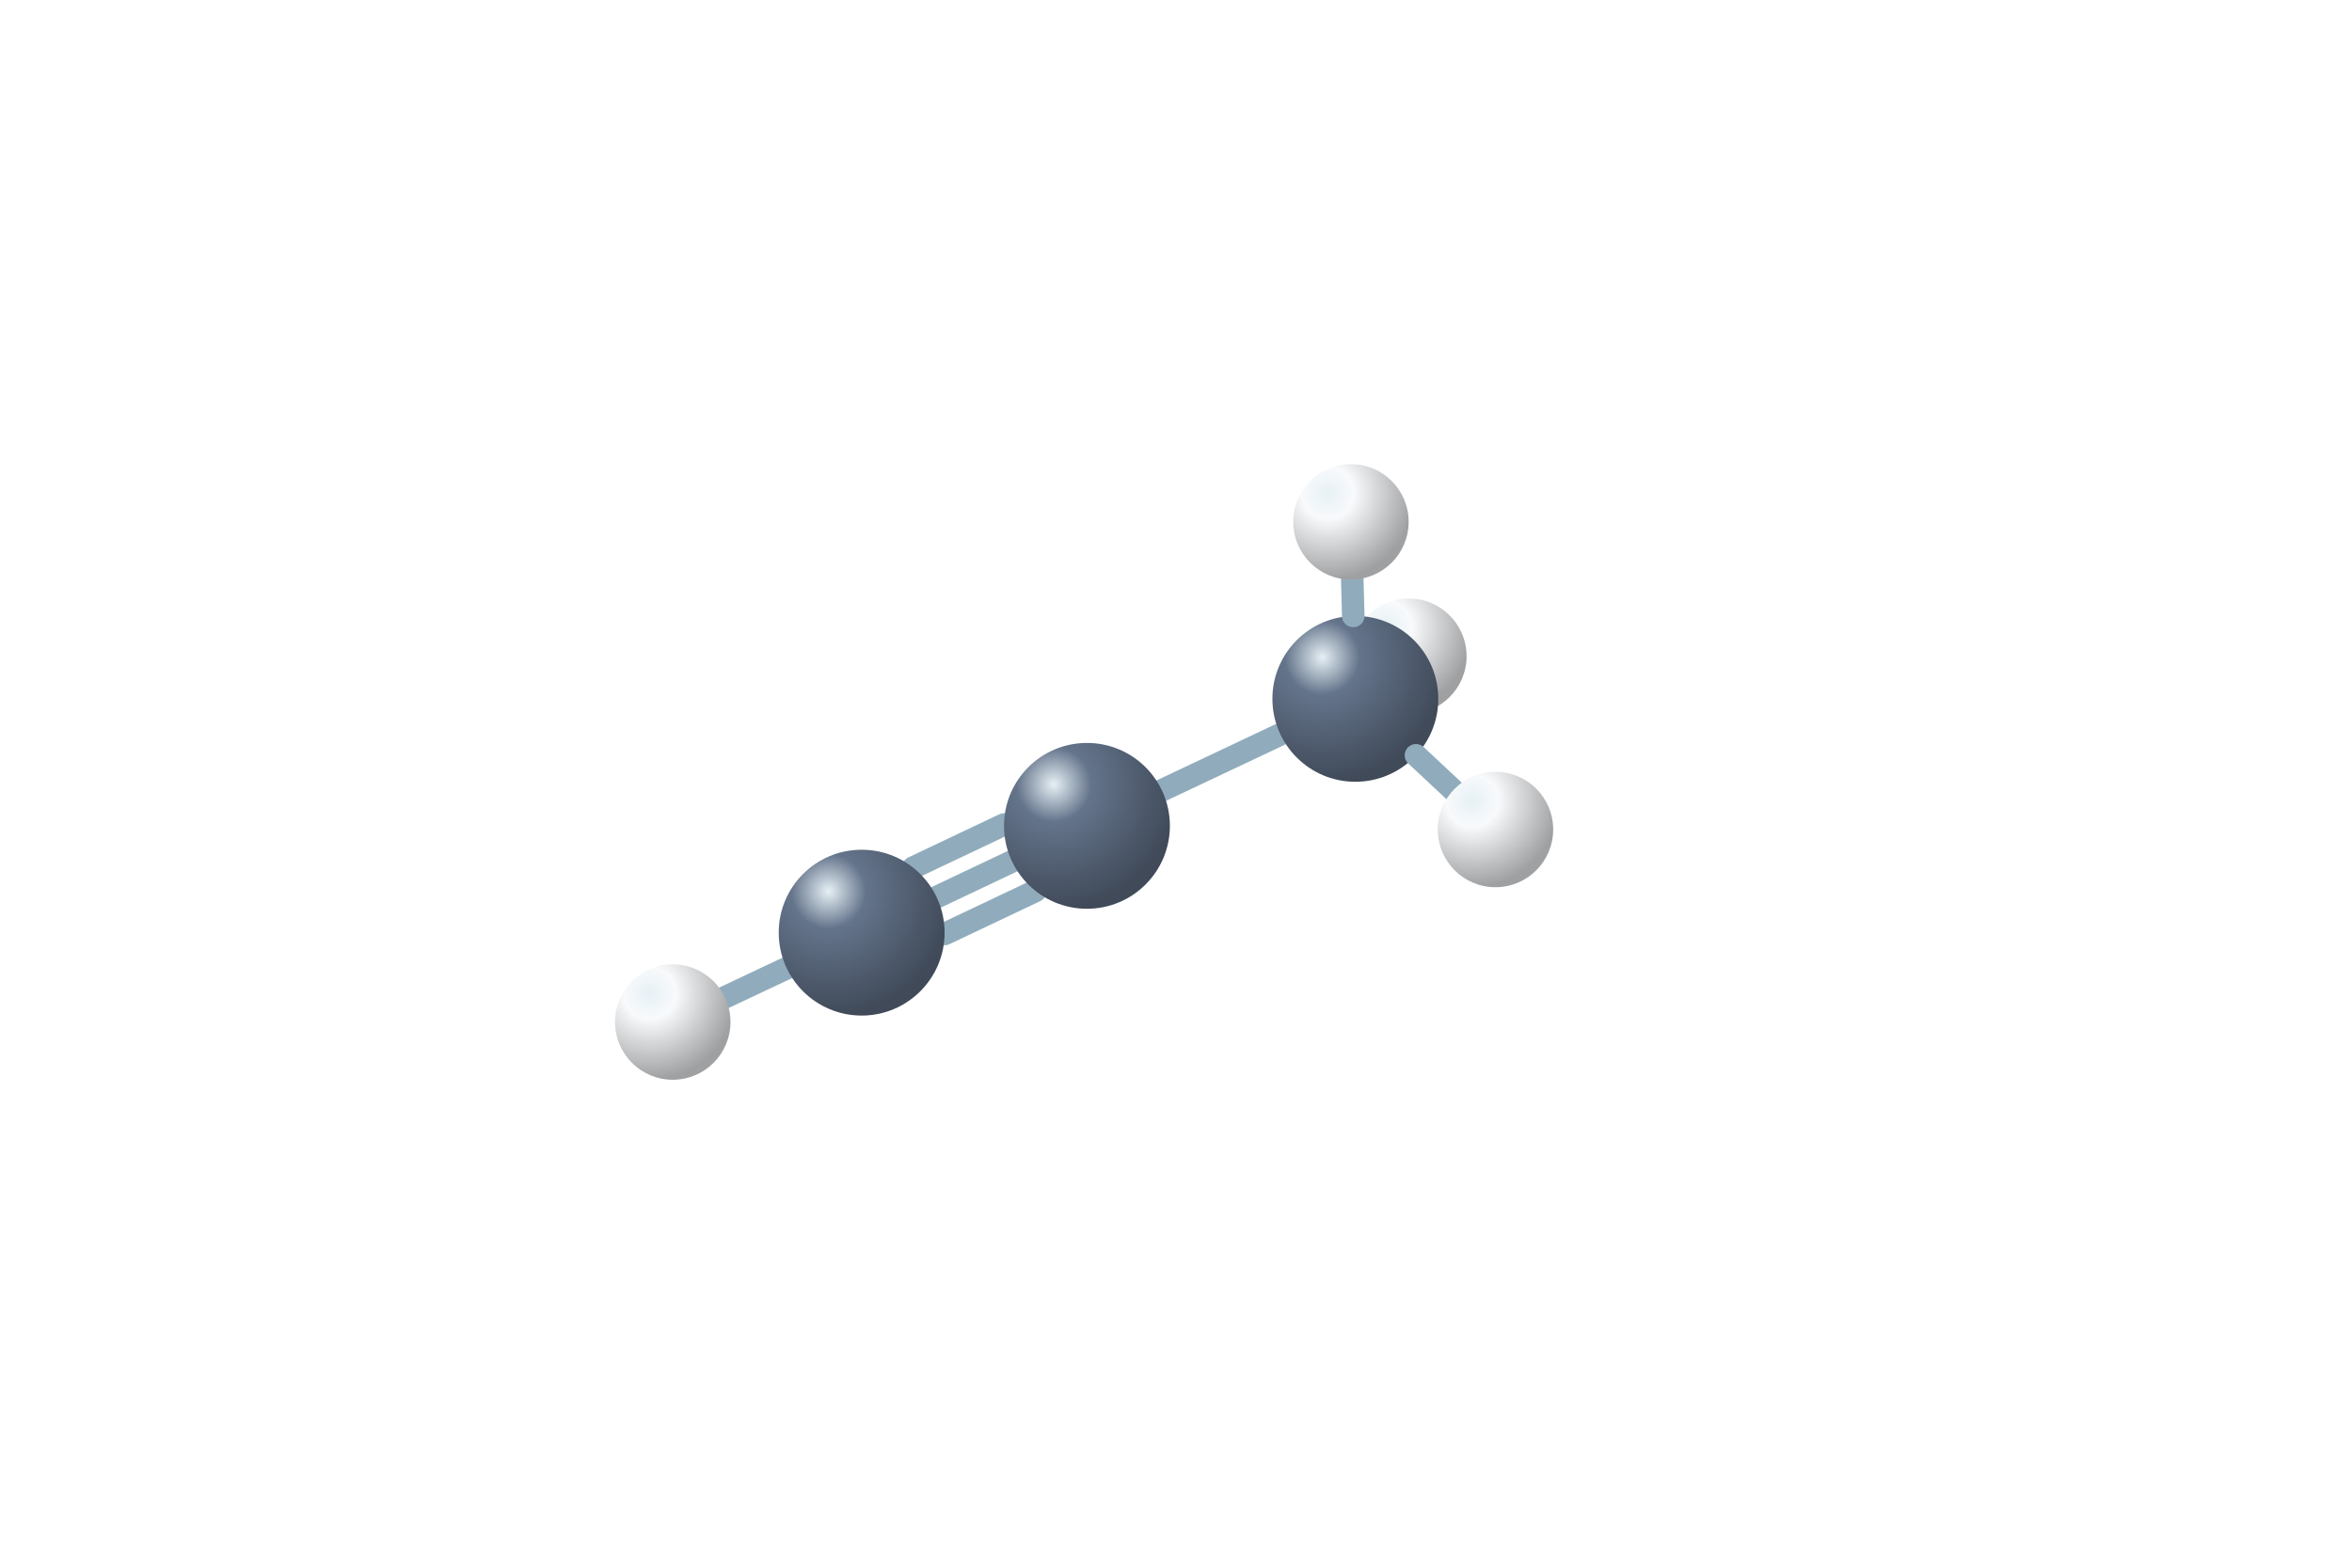
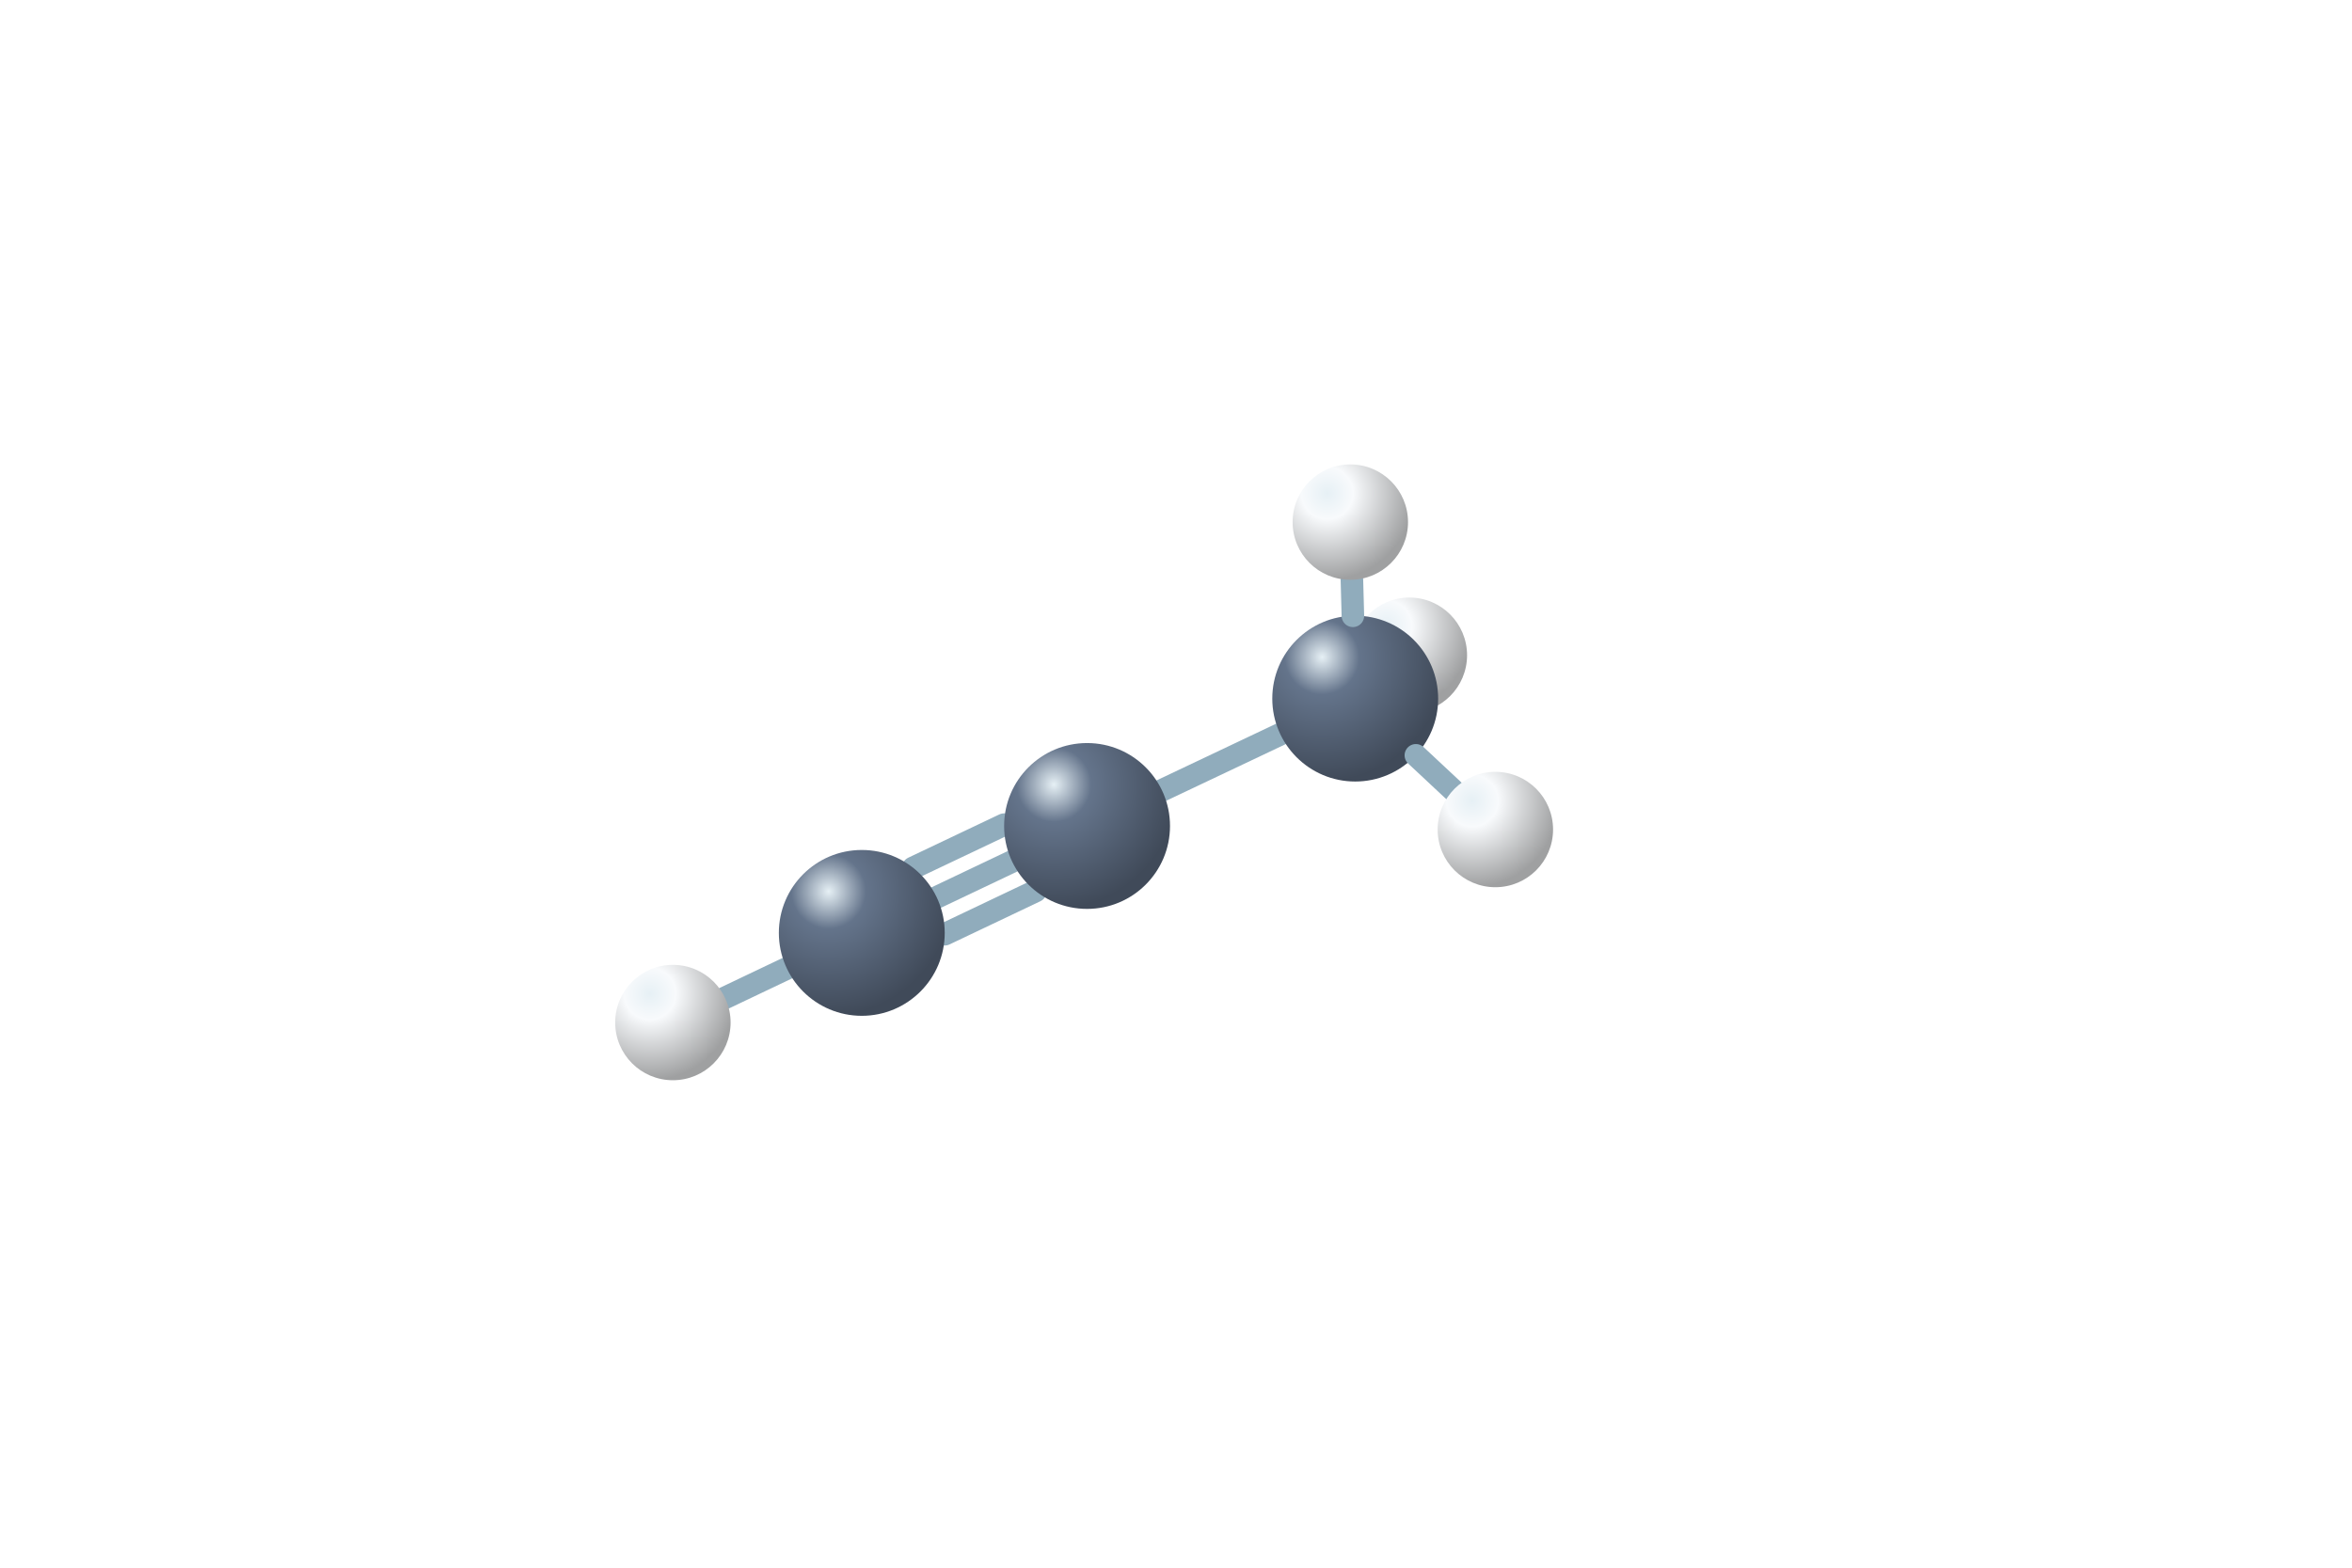
<svg xmlns="http://www.w3.org/2000/svg" viewBox="0 0 192 128">
  <defs>
    <radialGradient id="C" cx="30%" cy="25%" r="75%">
      <stop stop-color="#e6f0f5" />
      <stop offset=".3" stop-color="#64748b" />
      <stop offset="1" stop-color="#404a59" />
    </radialGradient>
    <radialGradient id="H" cx="30%" cy="25%" r="75%">
      <stop stop-color="#e6f0f5" />
      <stop offset=".3" stop-color="#f8fafc" />
      <stop offset="1" stop-color="#9fa0a1" />
    </radialGradient>
  </defs>
-   <circle cx="115.01" cy="53.58" r="4.71" fill="url(#H)" />
-   <path d="M94.85 64.53L104.52 59.96" stroke="#90acbc" stroke-width="1.84" stroke-linecap="round" />
-   <path d="M74.54 70.84L81.96 67.32" stroke="#90acbc" stroke-width="1.84" stroke-linecap="round" />
-   <path d="M76.46 73.25L82.62 70.33" stroke="#90acbc" stroke-width="1.84" stroke-linecap="round" />
-   <path d="M77.11 76.26L84.53 72.74" stroke="#90acbc" stroke-width="1.84" stroke-linecap="round" />
-   <circle cx="110.64" cy="57.06" r="6.77" fill="url(#C)" />
-   <path d="M64.22 79.05L59.18 81.43" stroke="#90acbc" stroke-width="1.84" stroke-linecap="round" />
-   <circle cx="88.73" cy="67.43" r="6.77" fill="url(#C)" />
-   <circle cx="70.34" cy="76.15" r="6.77" fill="url(#C)" />
-   <circle cx="54.92" cy="83.45" r="4.71" fill="url(#H)" />
-   <path d="M115.59 61.67L118.64 64.52" stroke="#90acbc" stroke-width="1.84" stroke-linecap="round" />
-   <path d="M110.47 50.29L110.39 47.32" stroke="#90acbc" stroke-width="1.84" stroke-linecap="round" />
-   <circle cx="122.08" cy="67.73" r="4.71" fill="url(#H)" />
-   <circle cx="110.28" cy="42.61" r="4.71" fill="url(#H)" />
+   <circle cx="115.05" cy="53.5" r="4.71" fill="url(#H)" />
+   <path d="M94.85 64.53L104.51 59.95" stroke="#90acbc" stroke-width="1.84" stroke-linecap="round" />
+   <path d="M74.54 70.86L81.97 67.33" stroke="#90acbc" stroke-width="1.84" stroke-linecap="round" />
+   <path d="M76.46 73.27L82.62 70.34" stroke="#90acbc" stroke-width="1.84" stroke-linecap="round" />
+   <path d="M77.12 76.28L84.54 72.75" stroke="#90acbc" stroke-width="1.84" stroke-linecap="round" />
+   <circle cx="110.63" cy="57.04" r="6.77" fill="url(#C)" />
+   <path d="M64.23 79.07L59.19 81.47" stroke="#90acbc" stroke-width="1.84" stroke-linecap="round" />
+   <circle cx="88.74" cy="67.44" r="6.77" fill="url(#C)" />
+   <circle cx="70.35" cy="76.17" r="6.77" fill="url(#C)" />
+   <circle cx="54.93" cy="83.49" r="4.71" fill="url(#H)" />
+   <path d="M115.58 61.67L118.63 64.52" stroke="#90acbc" stroke-width="1.84" stroke-linecap="round" />
+   <path d="M110.44 50.28L110.36 47.34" stroke="#90acbc" stroke-width="1.84" stroke-linecap="round" />
+   <circle cx="122.07" cy="67.73" r="4.71" fill="url(#H)" />
+   <circle cx="110.23" cy="42.63" r="4.71" fill="url(#H)" />
</svg>
